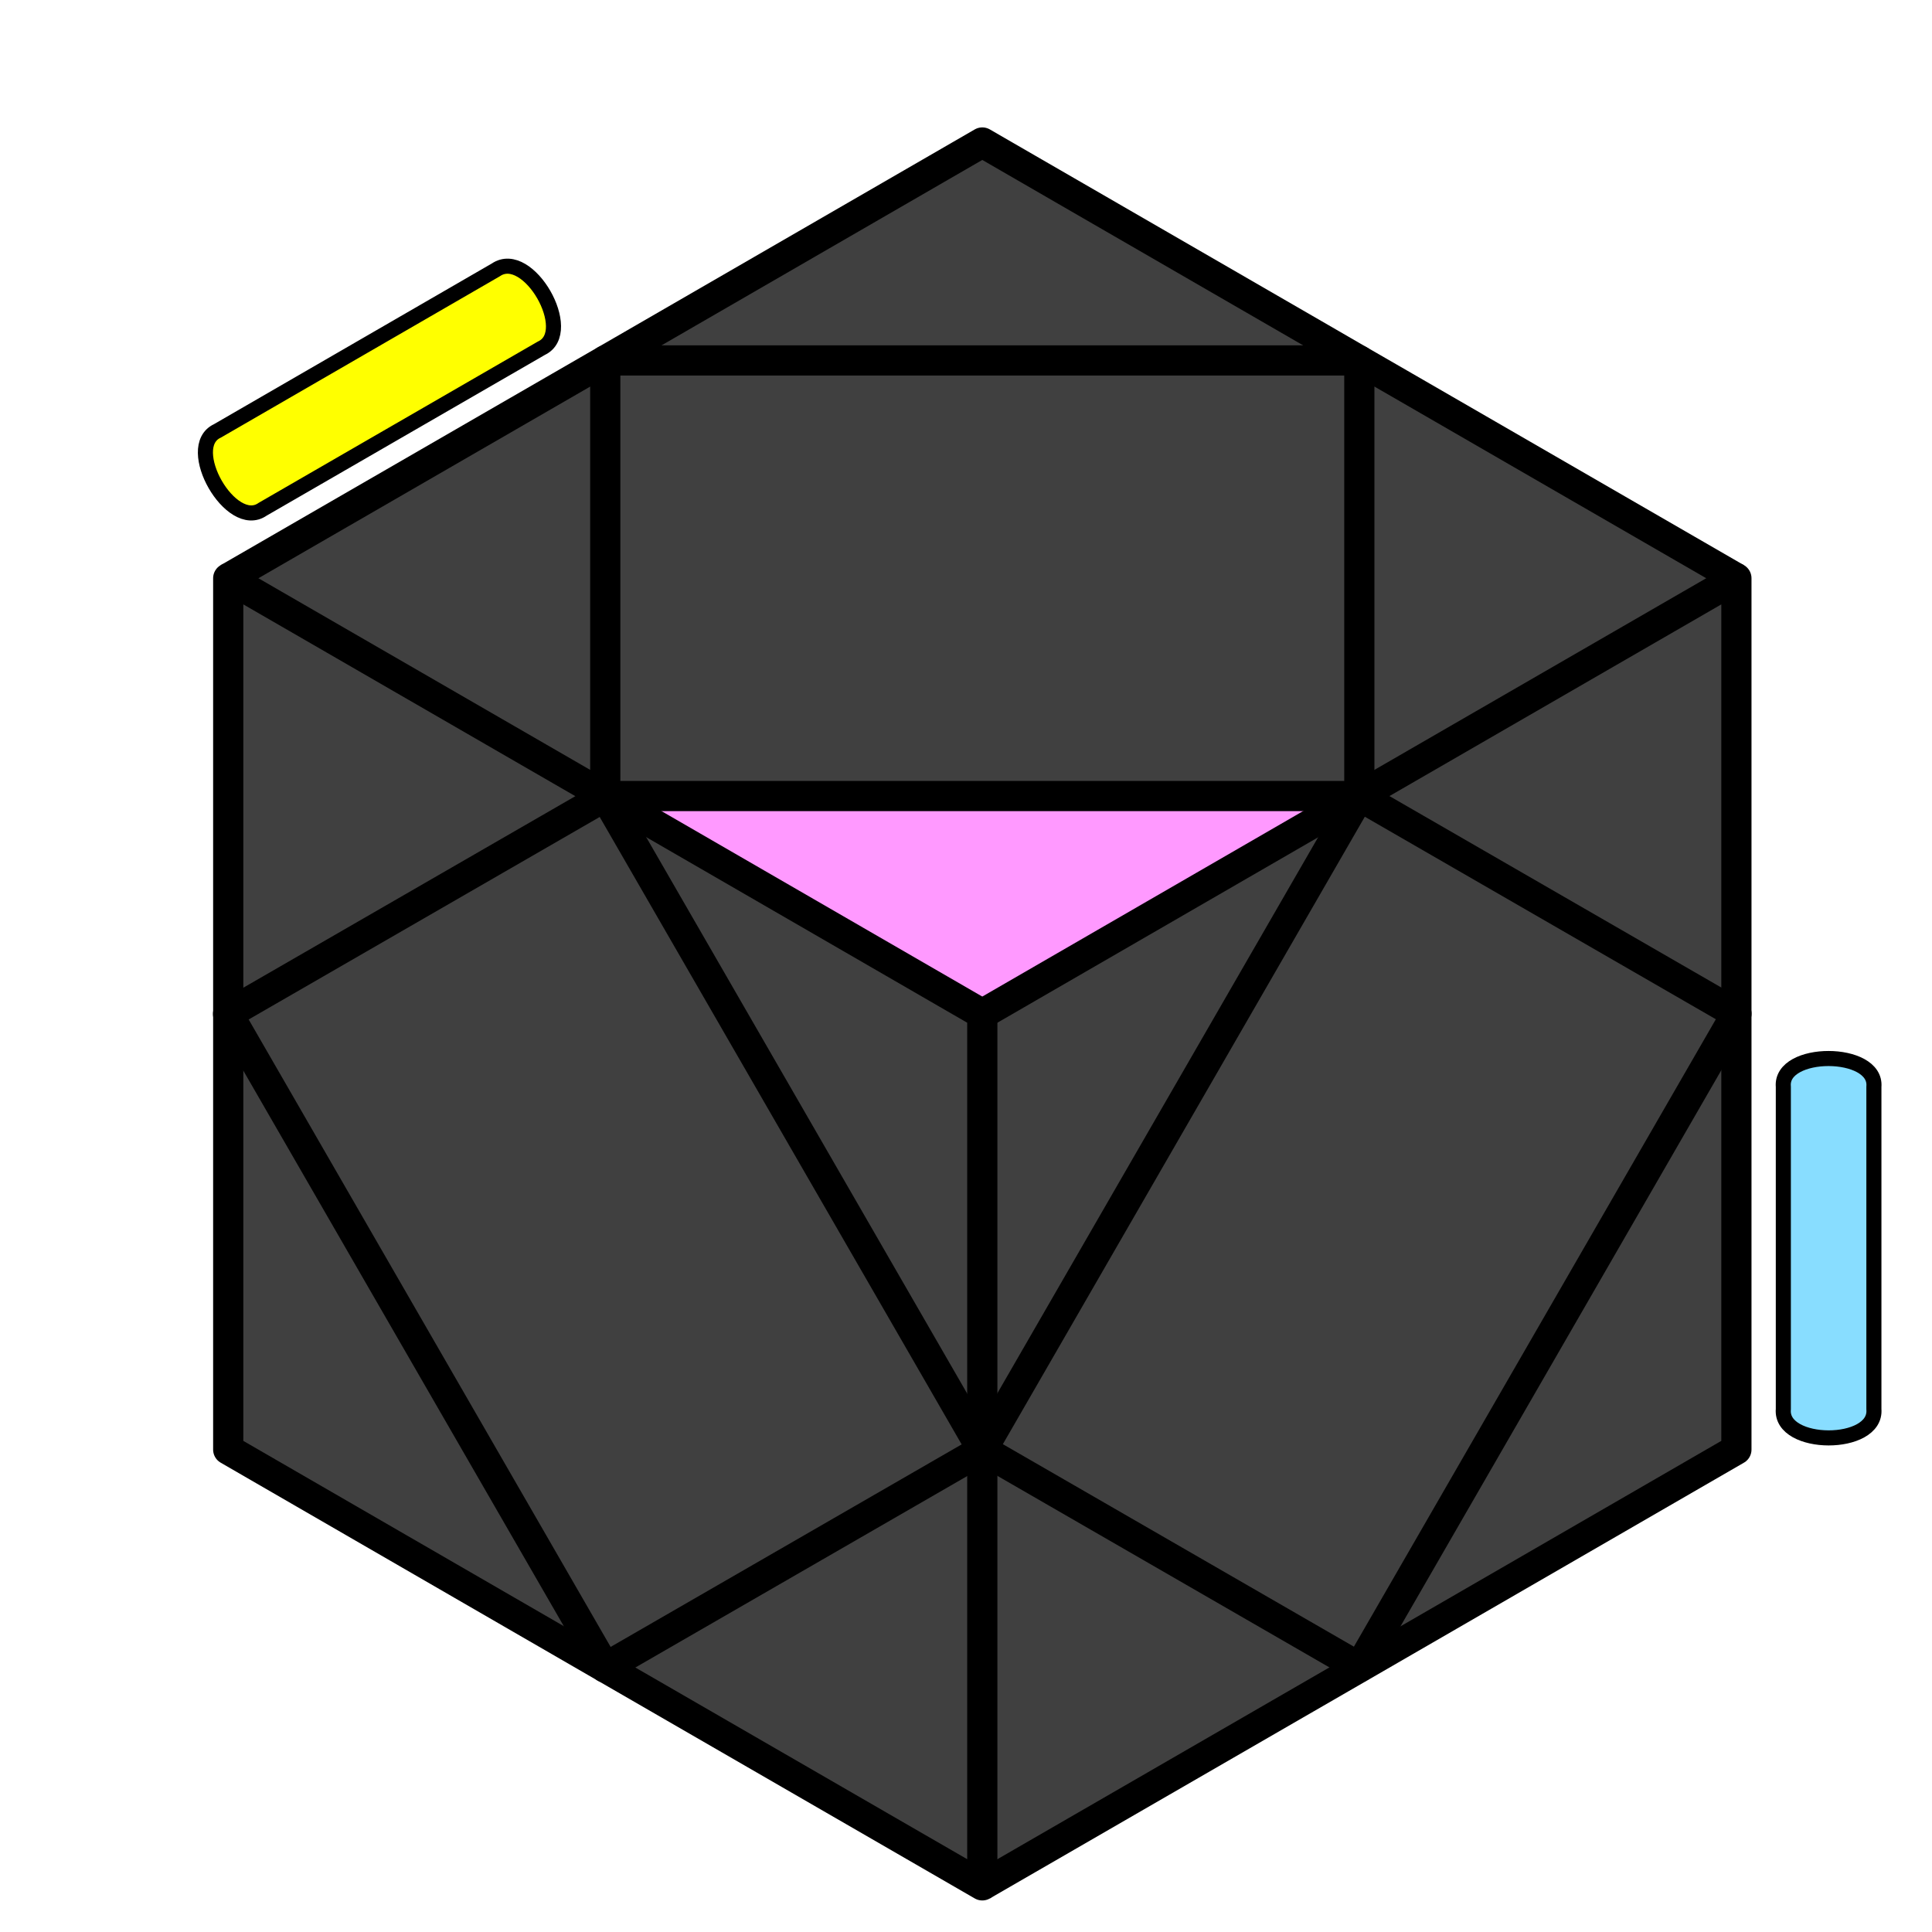
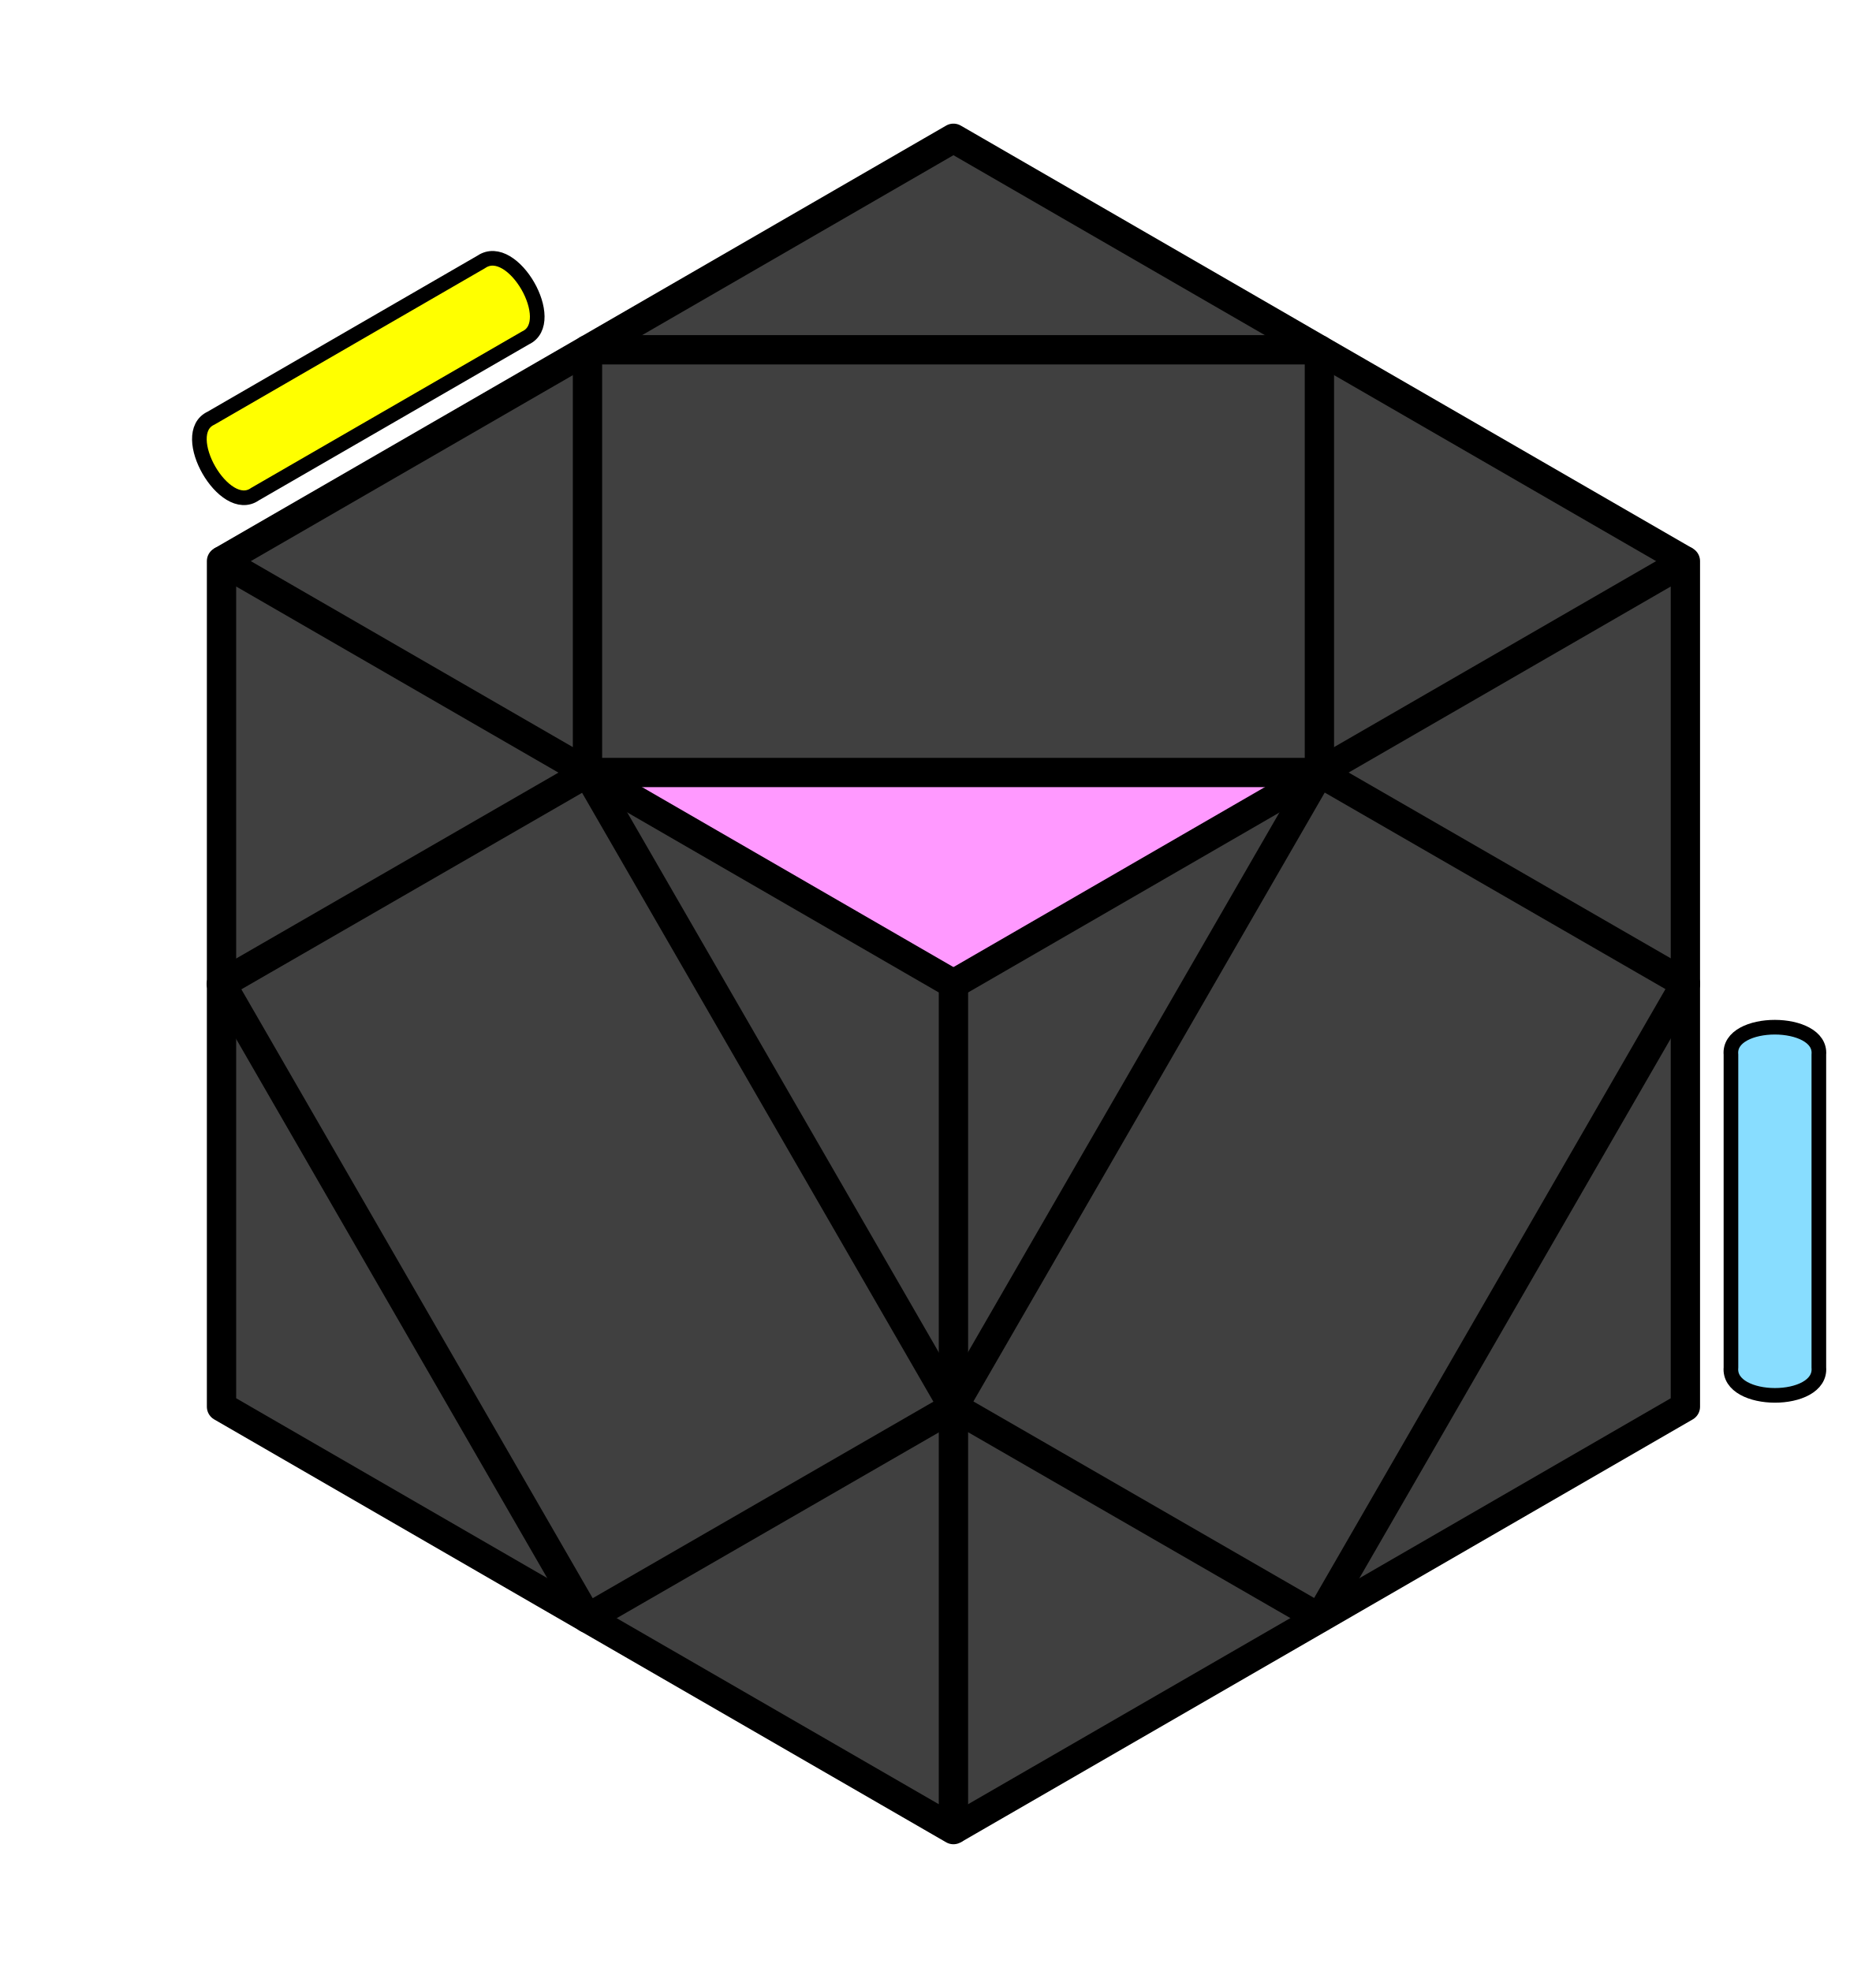
- <svg xmlns="http://www.w3.org/2000/svg" width="78" height="78" xml:space="preserve" overflow="hidden">
+ <svg xmlns="http://www.w3.org/2000/svg" width="78" height="82" xml:space="preserve" overflow="hidden">
  <g>
    <path d="M71.992 43.875C71.858 42.327 75.788 42.333 75.648 43.875L75.648 56.891C75.782 58.445 71.851 58.433 71.992 56.891Z" fill="#88DDFF" />
    <path d="M70.103 40.938 70.103 58.524 54.88 67.324 70.103 40.938Z" fill="#404040" />
    <path d="M70.103 23.345 70.103 40.938 54.88 32.138 70.103 23.345Z" fill="#404040" />
    <path d="M39.656 58.528 54.878 32.141 70.106 40.926 54.884 67.313Z" fill="#404040" />
    <path d="M70.103 23.345 54.88 32.138 54.88 14.552 56.507 15.49 70.103 23.345Z" fill="#404040" />
    <path d="M24.436 14.552 54.88 14.552 54.88 32.138 24.436 32.138Z" fill="#404040" />
    <path d="M54.88 32.138 39.658 58.524 39.658 40.938 54.88 32.138Z" fill="#404040" />
    <path d="M54.88 14.552 24.436 14.552 39.658 5.753 53.333 13.656 54.88 14.552Z" fill="#404040" />
    <path d="M54.88 32.138 39.658 40.938 24.436 32.138 54.88 32.138Z" fill="#FF99FF" />
    <path d="M54.88 67.324 39.658 76.117 39.658 58.524 54.88 67.324Z" fill="#404040" />
    <path d="M39.658 58.524 39.658 76.117 24.436 67.324 39.658 58.524Z" fill="#404040" />
    <path d="M39.658 40.938 39.658 58.524 24.436 32.138 39.658 40.938Z" fill="#404040" />
    <path d="M9.207 40.936 24.435 32.151 39.657 58.538 24.429 67.323Z" fill="#404040" />
    <path d="M24.436 14.552 24.436 32.138 9.214 23.345 24.436 14.552Z" fill="#404040" />
    <path d="M9.214 40.938 24.436 67.324 9.214 58.524 9.214 40.938Z" fill="#404040" />
    <path d="M24.436 32.138 9.214 40.938 9.214 23.345 24.436 32.138Z" fill="#404040" />
    <path d="M20.024 10.896C21.304 10 23.26 13.406 21.852 14.058L10.603 20.56C9.33 21.456 7.38 18.044 8.775 17.398 8.781 17.392 20.024 10.896 20.024 10.896Z" fill="#FFFF00" />
    <path d="M54.88 14.552 53.333 13.656 39.658 5.753 24.436 14.552" stroke="#000000" stroke-width="1.219" stroke-linejoin="round" fill="none" />
    <path d="M70.103 23.345 56.507 15.49 54.88 14.552" stroke="#000000" stroke-width="1.219" stroke-linejoin="round" fill="none" />
    <path d="M24.436 14.552 9.214 23.345" stroke="#000000" stroke-width="1.219" stroke-linejoin="round" fill="none" />
    <path d="M24.436 14.552 54.88 14.552 54.88 32.138 24.436 32.138Z" stroke="#000000" stroke-width="1.219" stroke-linejoin="round" fill="none" />
    <path d="M54.88 32.138 39.658 40.938" stroke="#000000" stroke-width="1.219" stroke-linejoin="round" fill="none" />
    <path d="M70.103 40.938 70.103 23.345 54.88 32.138" stroke="#000000" stroke-width="1.219" stroke-linejoin="round" fill="none" />
    <path d="M39.658 76.117 54.88 67.324" stroke="#000000" stroke-width="1.219" stroke-linejoin="round" fill="none" />
    <path d="M54.88 67.324 70.103 58.524 70.103 40.938" stroke="#000000" stroke-width="1.219" stroke-linejoin="round" fill="none" />
    <path d="M39.656 58.528 54.878 32.141 70.106 40.926 54.884 67.313Z" stroke="#000000" stroke-width="1.219" stroke-linejoin="round" fill="none" />
    <path d="M24.436 32.138 9.214 23.345 9.214 40.938" stroke="#000000" stroke-width="1.219" stroke-linejoin="round" fill="none" />
    <path d="M39.658 58.524 39.658 40.938 24.436 32.138" stroke="#000000" stroke-width="1.219" stroke-linejoin="round" fill="none" />
    <path d="M9.214 40.938 9.214 58.524 24.436 67.324" stroke="#000000" stroke-width="1.219" stroke-linejoin="round" fill="none" />
    <path d="M24.436 67.324 39.658 76.117 39.658 58.524" stroke="#000000" stroke-width="1.219" stroke-linejoin="round" fill="none" />
    <path d="M9.207 40.936 24.435 32.151 39.657 58.538 24.429 67.323Z" stroke="#000000" stroke-width="1.219" stroke-linejoin="round" fill="none" />
    <path d="M75.654 43.875 75.654 56.891C75.788 58.445 71.858 58.433 71.998 56.891L71.998 43.875C71.858 42.352 75.788 42.358 75.654 43.875Z" stroke="#000000" stroke-width="0.609" stroke-linejoin="round" fill="none" />
    <path d="M21.858 14.058 10.603 20.56C9.33 21.456 7.38 18.044 8.775 17.398 8.775 17.398 20.018 10.896 20.018 10.896 21.328 10 23.26 13.406 21.858 14.058Z" stroke="#000000" stroke-width="0.609" stroke-linejoin="round" fill="none" />
  </g>
</svg>
